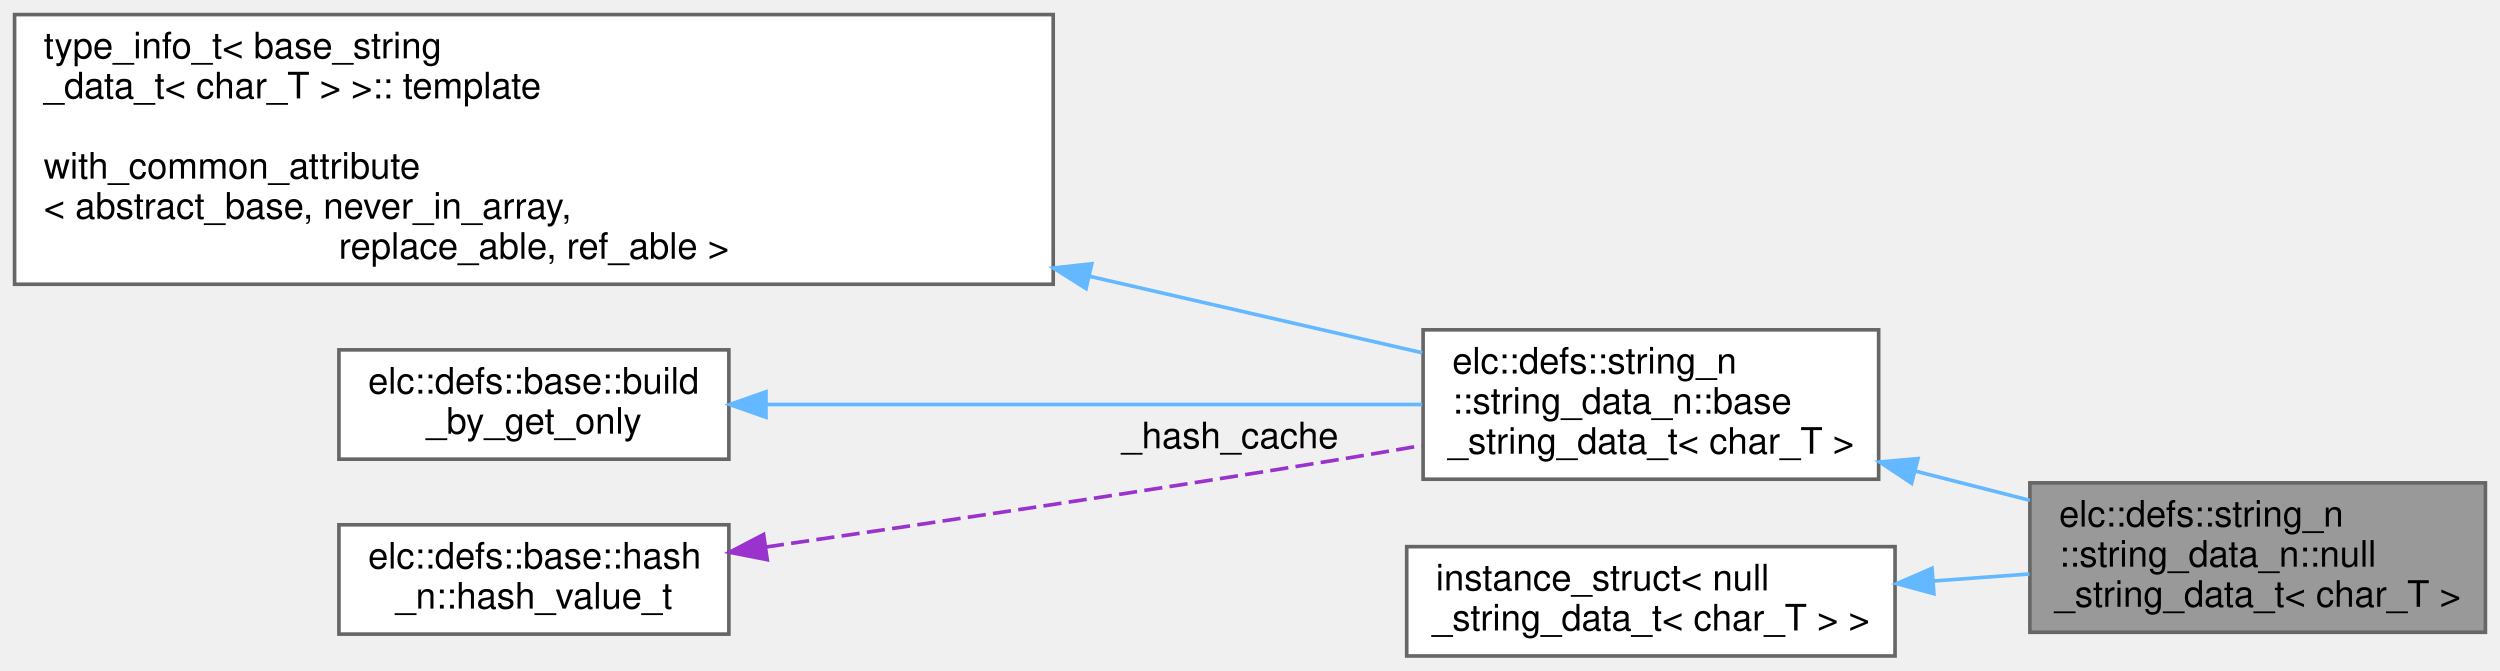
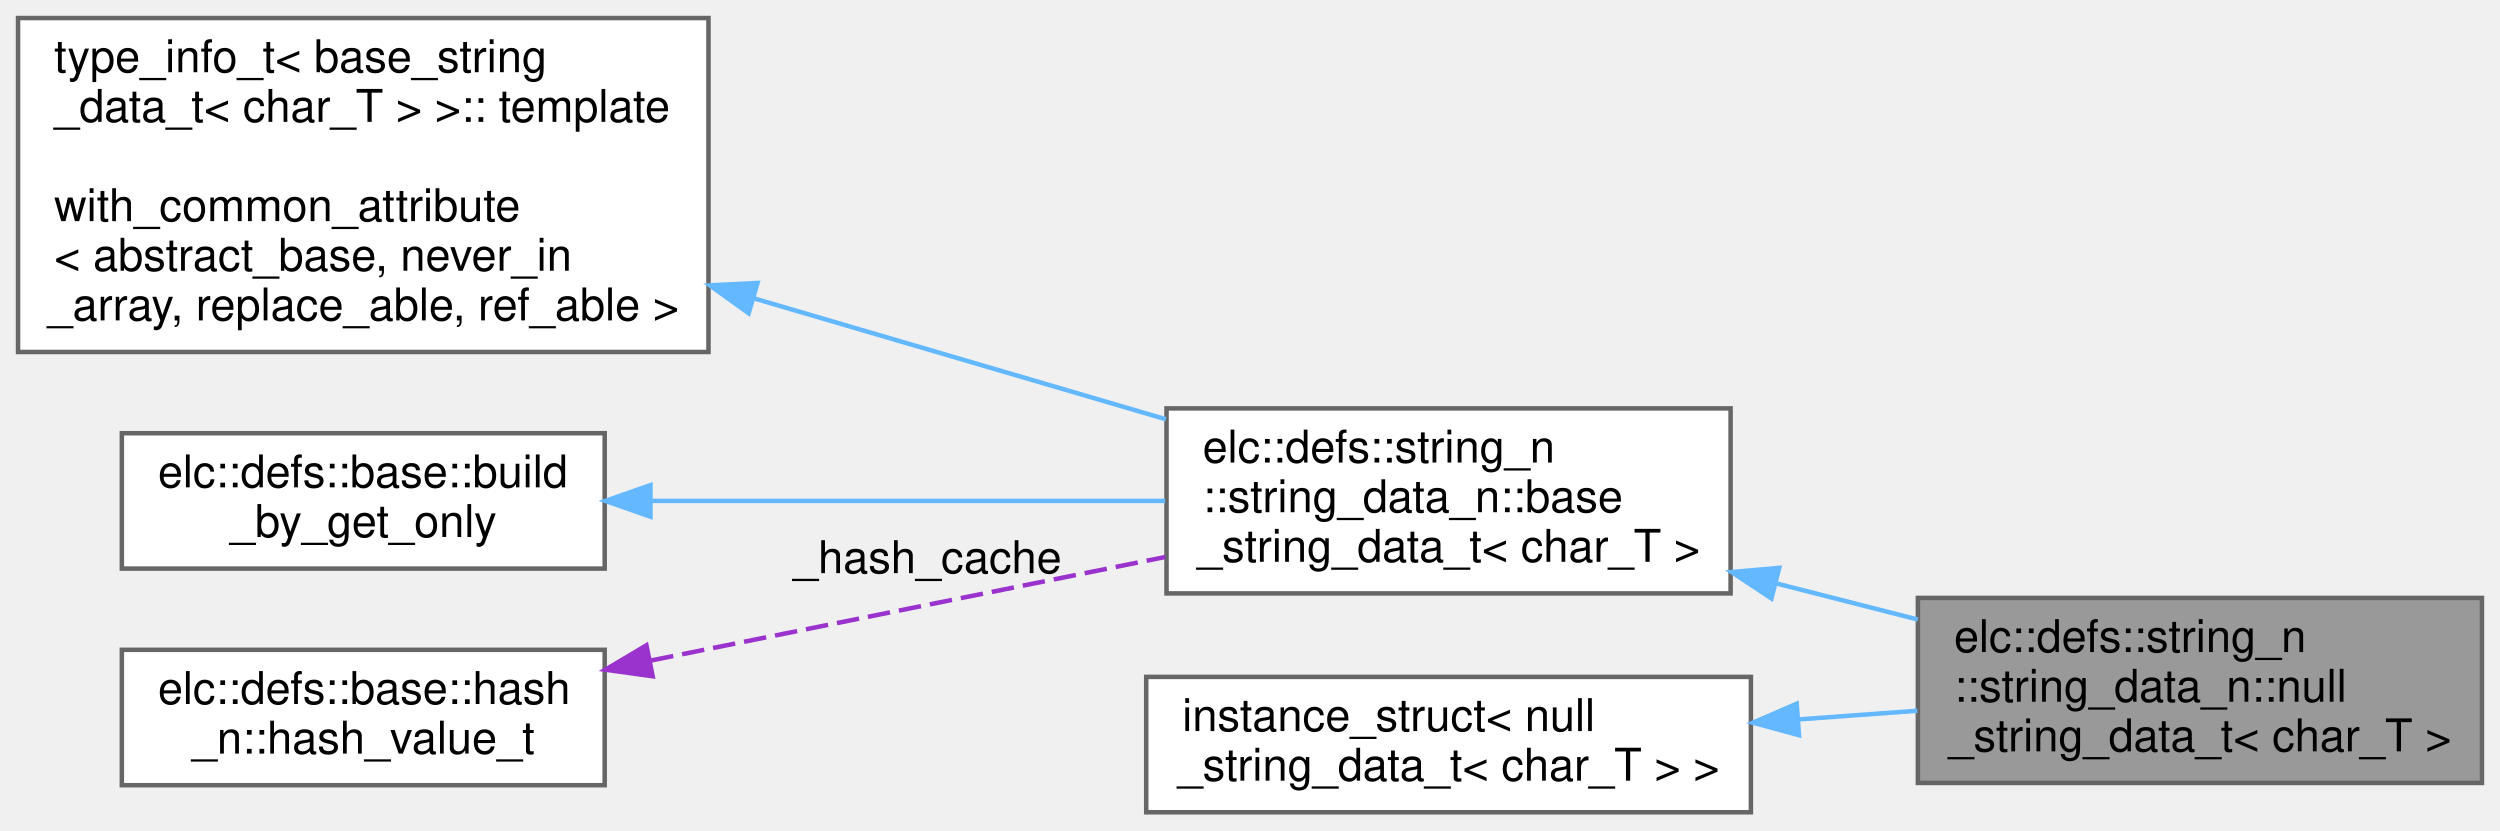
- <svg xmlns="http://www.w3.org/2000/svg" xmlns:xlink="http://www.w3.org/1999/xlink" width="686pt" height="184pt" viewBox="0.00 0.00 686.00 184.00">
+ <svg xmlns="http://www.w3.org/2000/svg" xmlns:xlink="http://www.w3.org/1999/xlink" width="554pt" height="184pt" viewBox="0.00 0.00 554.00 184.00">
  <g id="graph0" class="graph" transform="scale(1 1) rotate(0) translate(4 180)">
    <g id="node1" class="node">
      <g id="a_node1">
        <a xlink:title=" ">
-           <polygon fill="#999999" stroke="#666666" points="678,-47.5 553,-47.5 553,-6.5 678,-6.5 678,-47.5" />
-           <text text-anchor="start" x="561" y="-35.5" font-family="Helvetica,sans-Serif" font-size="10.00">elc::defs::string_n</text>
-           <text text-anchor="start" x="561" y="-24.5" font-family="Helvetica,sans-Serif" font-size="10.00">::string_data_n::null</text>
-           <text text-anchor="middle" x="615.5" y="-13.5" font-family="Helvetica,sans-Serif" font-size="10.00">_string_data_t&lt; char_T &gt;</text>
+           <polygon fill="#999999" stroke="#666666" points="546,-47.5 421,-47.5 421,-6.5 546,-6.5 546,-47.5" />
+           <text text-anchor="start" x="429" y="-35.5" font-family="Helvetica,sans-Serif" font-size="10.00">elc::defs::string_n</text>
+           <text text-anchor="start" x="429" y="-24.5" font-family="Helvetica,sans-Serif" font-size="10.00">::string_data_n::null</text>
+           <text text-anchor="middle" x="483.5" y="-13.5" font-family="Helvetica,sans-Serif" font-size="10.00">_string_data_t&lt; char_T &gt;</text>
        </a>
      </g>
    </g>
    <g id="node2" class="node">
      <g id="a_node2">
        <a xlink:href="structelc_1_1defs_1_1string__n_1_1string__data__n_1_1base__string__data__t.html" target="_top" xlink:title=" ">
-           <polygon fill="white" stroke="#666666" points="511.5,-89.5 386.5,-89.5 386.5,-48.5 511.5,-48.5 511.5,-89.5" />
-           <text text-anchor="start" x="394.5" y="-77.5" font-family="Helvetica,sans-Serif" font-size="10.00">elc::defs::string_n</text>
-           <text text-anchor="start" x="394.5" y="-66.5" font-family="Helvetica,sans-Serif" font-size="10.00">::string_data_n::base</text>
-           <text text-anchor="middle" x="449" y="-55.5" font-family="Helvetica,sans-Serif" font-size="10.00">_string_data_t&lt; char_T &gt;</text>
+           <polygon fill="white" stroke="#666666" points="379.5,-89.5 254.5,-89.5 254.5,-48.5 379.5,-48.5 379.5,-89.5" />
+           <text text-anchor="start" x="262.5" y="-77.5" font-family="Helvetica,sans-Serif" font-size="10.00">elc::defs::string_n</text>
+           <text text-anchor="start" x="262.5" y="-66.5" font-family="Helvetica,sans-Serif" font-size="10.00">::string_data_n::base</text>
+           <text text-anchor="middle" x="317" y="-55.5" font-family="Helvetica,sans-Serif" font-size="10.00">_string_data_t&lt; char_T &gt;</text>
        </a>
      </g>
    </g>
    <g id="edge1" class="edge">
-       <path fill="none" stroke="#63b8ff" d="M521.64,-50.71C532.08,-48.04 542.76,-45.32 552.98,-42.71" />
-       <polygon fill="#63b8ff" stroke="#63b8ff" points="520.55,-47.38 511.72,-53.24 522.28,-54.16 520.55,-47.38" />
+       <path fill="none" stroke="#63b8ff" d="M389.64,-50.71C400.08,-48.04 410.76,-45.32 420.98,-42.71" />
+       <polygon fill="#63b8ff" stroke="#63b8ff" points="388.55,-47.38 379.72,-53.24 390.28,-54.16 388.55,-47.38" />
    </g>
    <g id="node3" class="node">
      <g id="a_node3">
        <a xlink:title=" ">
-           <polygon fill="white" stroke="#666666" points="285,-176 0,-176 0,-102 285,-102 285,-176" />
+           <polygon fill="white" stroke="#666666" points="153,-176 0,-176 0,-102 153,-102 153,-176" />
          <text text-anchor="start" x="8" y="-164" font-family="Helvetica,sans-Serif" font-size="10.00">type_info_t&lt; base_string</text>
          <text text-anchor="start" x="8" y="-153" font-family="Helvetica,sans-Serif" font-size="10.00">_data_t&lt; char_T &gt; &gt;:: template</text>
-           <text text-anchor="middle" x="142.5" y="-142" font-family="Helvetica,sans-Serif" font-size="10.00"> </text>
-           <text text-anchor="start" x="8" y="-131" font-family="Helvetica,sans-Serif" font-size="10.00">							with_common_attribute</text>
-           <text text-anchor="start" x="8" y="-120" font-family="Helvetica,sans-Serif" font-size="10.00">&lt; abstract_base, never_in_array,</text>
-           <text text-anchor="middle" x="142.5" y="-109" font-family="Helvetica,sans-Serif" font-size="10.00"> replace_able, ref_able &gt;</text>
+           <text text-anchor="middle" x="76.5" y="-142" font-family="Helvetica,sans-Serif" font-size="10.00"> </text>
+           <text text-anchor="start" x="8" y="-131" font-family="Helvetica,sans-Serif" font-size="10.00">	with_common_attribute</text>
+           <text text-anchor="start" x="8" y="-120" font-family="Helvetica,sans-Serif" font-size="10.00">&lt; abstract_base, never_in</text>
+           <text text-anchor="middle" x="76.5" y="-109" font-family="Helvetica,sans-Serif" font-size="10.00">_array, replace_able, ref_able &gt;</text>
        </a>
      </g>
    </g>
    <g id="edge2" class="edge">
-       <path fill="none" stroke="#63b8ff" d="M295.07,-104.16C327.37,-96.73 359.72,-89.3 386.28,-83.19" />
-       <polygon fill="#63b8ff" stroke="#63b8ff" points="294.01,-100.81 285.05,-106.46 295.58,-107.63 294.01,-100.81" />
+       <path fill="none" stroke="#63b8ff" d="M162.97,-113.91C193.17,-105.05 226.52,-95.26 254.36,-87.09" />
+       <polygon fill="#63b8ff" stroke="#63b8ff" points="161.9,-110.58 153.29,-116.76 163.87,-117.3 161.9,-110.58" />
    </g>
    <g id="node4" class="node">
      <g id="a_node4">
        <a xlink:href="classelc_1_1defs_1_1base_1_1build__by__get__only.html" target="_top" xlink:title=" ">
-           <polygon fill="white" stroke="#666666" points="196,-84 89,-84 89,-54 196,-54 196,-84" />
-           <text text-anchor="start" x="97" y="-72" font-family="Helvetica,sans-Serif" font-size="10.00">elc::defs::base::build</text>
-           <text text-anchor="middle" x="142.5" y="-61" font-family="Helvetica,sans-Serif" font-size="10.00">_by_get_only</text>
+           <polygon fill="white" stroke="#666666" points="130,-84 23,-84 23,-54 130,-54 130,-84" />
+           <text text-anchor="start" x="31" y="-72" font-family="Helvetica,sans-Serif" font-size="10.00">elc::defs::base::build</text>
+           <text text-anchor="middle" x="76.5" y="-61" font-family="Helvetica,sans-Serif" font-size="10.00">_by_get_only</text>
        </a>
      </g>
    </g>
    <g id="edge3" class="edge">
-       <path fill="none" stroke="#63b8ff" d="M206.42,-69C259.12,-69 333.89,-69 386.25,-69" />
-       <polygon fill="#63b8ff" stroke="#63b8ff" points="206.19,-65.5 196.19,-69 206.19,-72.5 206.19,-65.5" />
+       <path fill="none" stroke="#63b8ff" d="M140.29,-69C175.48,-69 219.19,-69 254.21,-69" />
+       <polygon fill="#63b8ff" stroke="#63b8ff" points="140.14,-65.5 130.14,-69 140.14,-72.5 140.14,-65.5" />
    </g>
    <g id="node5" class="node">
      <g id="a_node5">
        <a xlink:href="structelc_1_1defs_1_1base_1_1hash__n_1_1hash__value__t.html" target="_top" xlink:title=" ">
-           <polygon fill="white" stroke="#666666" points="196,-36 89,-36 89,-6 196,-6 196,-36" />
-           <text text-anchor="start" x="97" y="-24" font-family="Helvetica,sans-Serif" font-size="10.00">elc::defs::base::hash</text>
-           <text text-anchor="middle" x="142.5" y="-13" font-family="Helvetica,sans-Serif" font-size="10.00">_n::hash_value_t</text>
+           <polygon fill="white" stroke="#666666" points="130,-36 23,-36 23,-6 130,-6 130,-36" />
+           <text text-anchor="start" x="31" y="-24" font-family="Helvetica,sans-Serif" font-size="10.00">elc::defs::base::hash</text>
+           <text text-anchor="middle" x="76.5" y="-13" font-family="Helvetica,sans-Serif" font-size="10.00">_n::hash_value_t</text>
        </a>
      </g>
    </g>
    <g id="edge4" class="edge">
-       <path fill="none" stroke="#9a32cd" stroke-dasharray="5,2" d="M206.15,-29.9C250.32,-36.29 310.85,-45.28 364,-54 371.16,-55.18 378.66,-56.45 386.1,-57.74" />
-       <polygon fill="#9a32cd" stroke="#9a32cd" points="206.53,-26.42 196.14,-28.45 205.53,-33.34 206.53,-26.42" />
-       <text text-anchor="middle" x="333.5" y="-57" font-family="Helvetica,sans-Serif" font-size="10.00"> _hash_cache</text>
+       <path fill="none" stroke="#9a32cd" stroke-dasharray="5,2" d="M140.29,-33.64C175.48,-40.72 219.19,-49.52 254.21,-56.57" />
+       <polygon fill="#9a32cd" stroke="#9a32cd" points="140.63,-30.14 130.14,-31.59 139.25,-37 140.63,-30.14" />
+       <text text-anchor="middle" x="201.5" y="-53" font-family="Helvetica,sans-Serif" font-size="10.00"> _hash_cache</text>
    </g>
    <g id="node6" class="node">
      <g id="a_node6">
        <a xlink:title=" ">
-           <polygon fill="white" stroke="#666666" points="516,-30 382,-30 382,0 516,0 516,-30" />
-           <text text-anchor="start" x="390" y="-18" font-family="Helvetica,sans-Serif" font-size="10.00">instance_struct&lt; null</text>
-           <text text-anchor="middle" x="449" y="-7" font-family="Helvetica,sans-Serif" font-size="10.00">_string_data_t&lt; char_T &gt; &gt;</text>
+           <polygon fill="white" stroke="#666666" points="384,-30 250,-30 250,0 384,0 384,-30" />
+           <text text-anchor="start" x="258" y="-18" font-family="Helvetica,sans-Serif" font-size="10.00">instance_struct&lt; null</text>
+           <text text-anchor="middle" x="317" y="-7" font-family="Helvetica,sans-Serif" font-size="10.00">_string_data_t&lt; char_T &gt; &gt;</text>
        </a>
      </g>
    </g>
    <g id="edge5" class="edge">
-       <path fill="none" stroke="#63b8ff" d="M526.68,-20.59C535.46,-21.23 544.32,-21.88 552.87,-22.5" />
-       <polygon fill="#63b8ff" stroke="#63b8ff" points="526.66,-17.08 516.43,-19.85 526.15,-24.06 526.66,-17.08" />
+       <path fill="none" stroke="#63b8ff" d="M394.68,-20.59C403.46,-21.23 412.32,-21.88 420.87,-22.5" />
+       <polygon fill="#63b8ff" stroke="#63b8ff" points="394.66,-17.08 384.43,-19.85 394.15,-24.06 394.66,-17.08" />
    </g>
  </g>
</svg>
